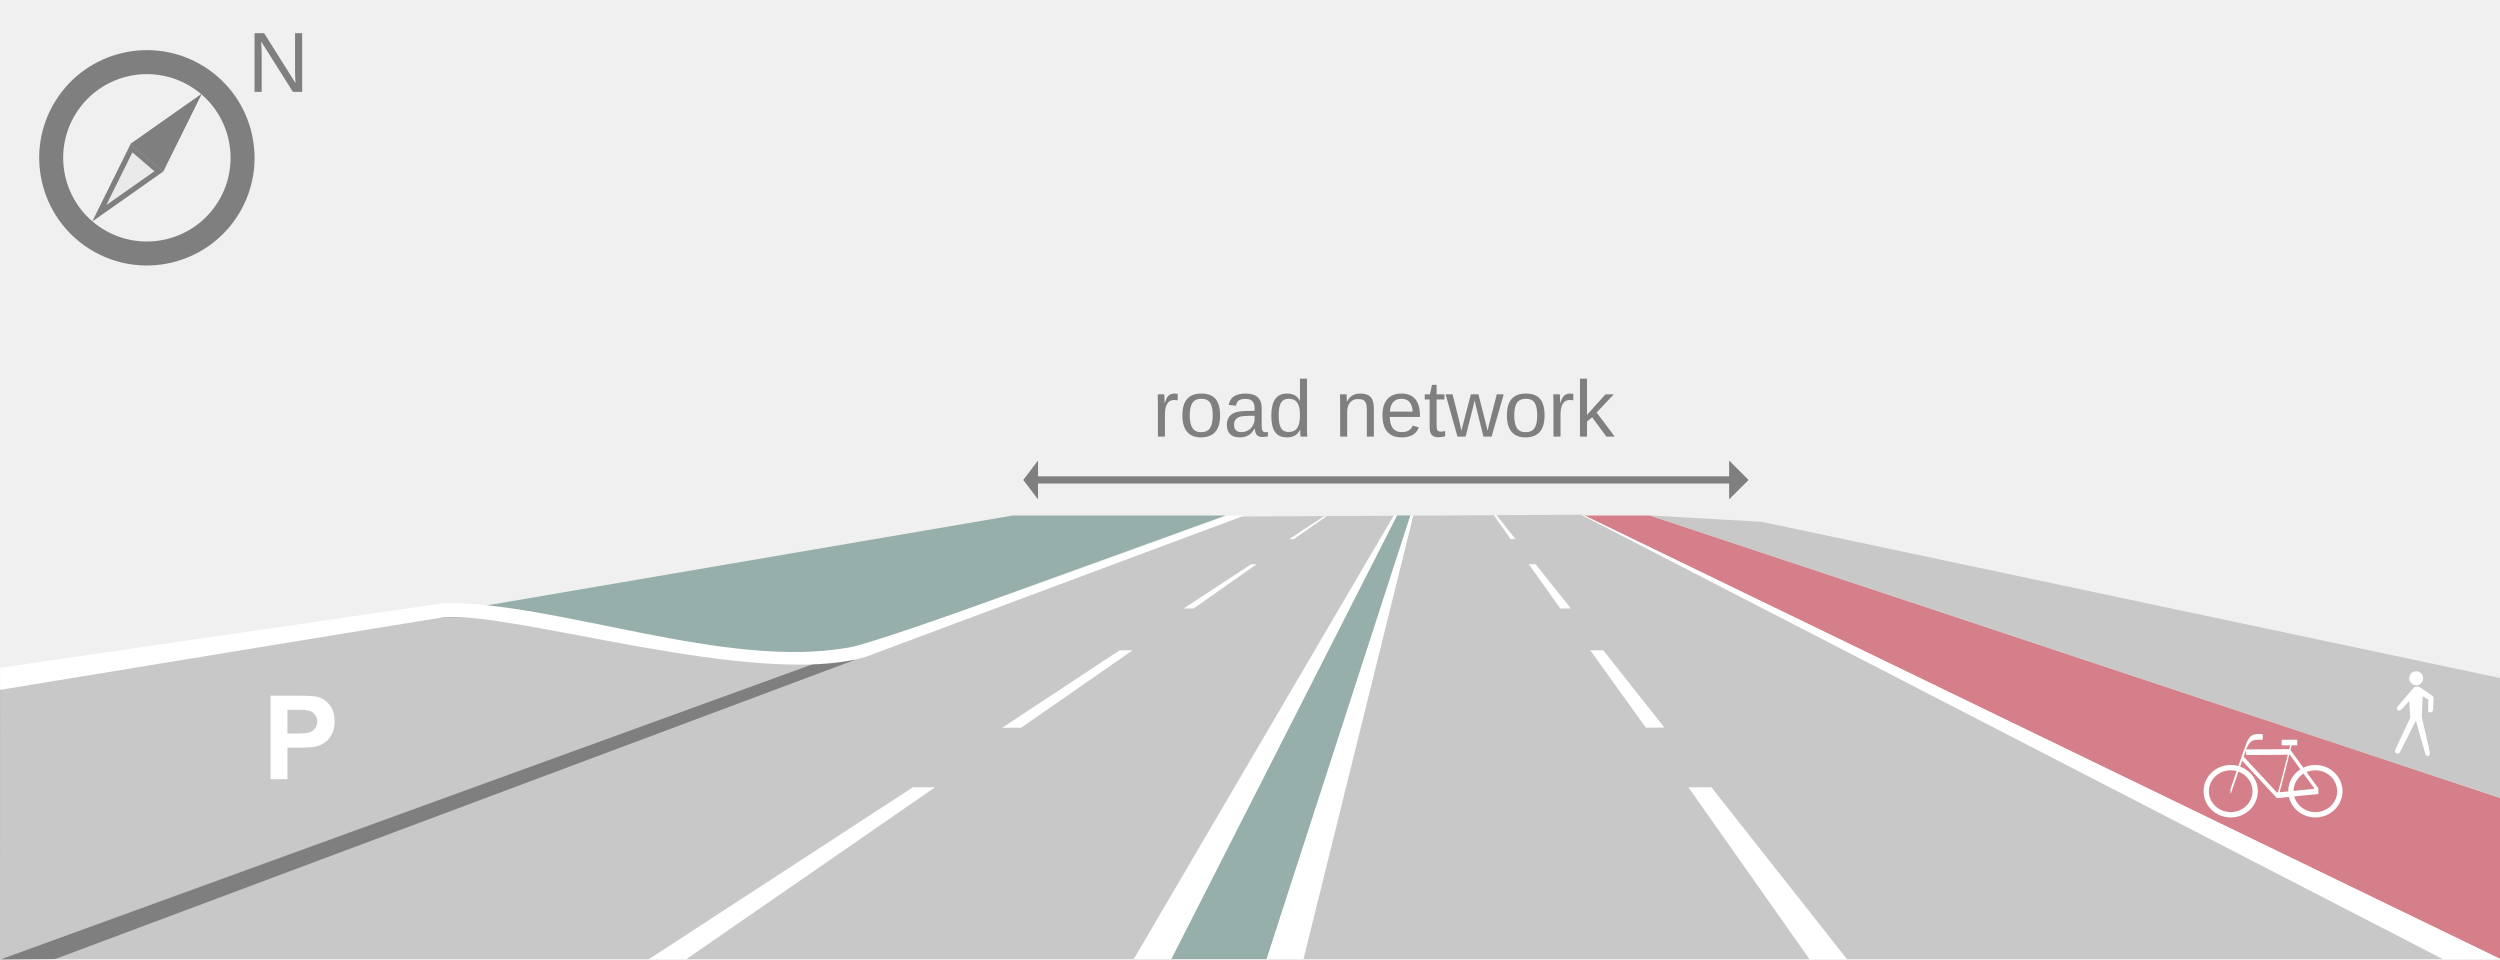
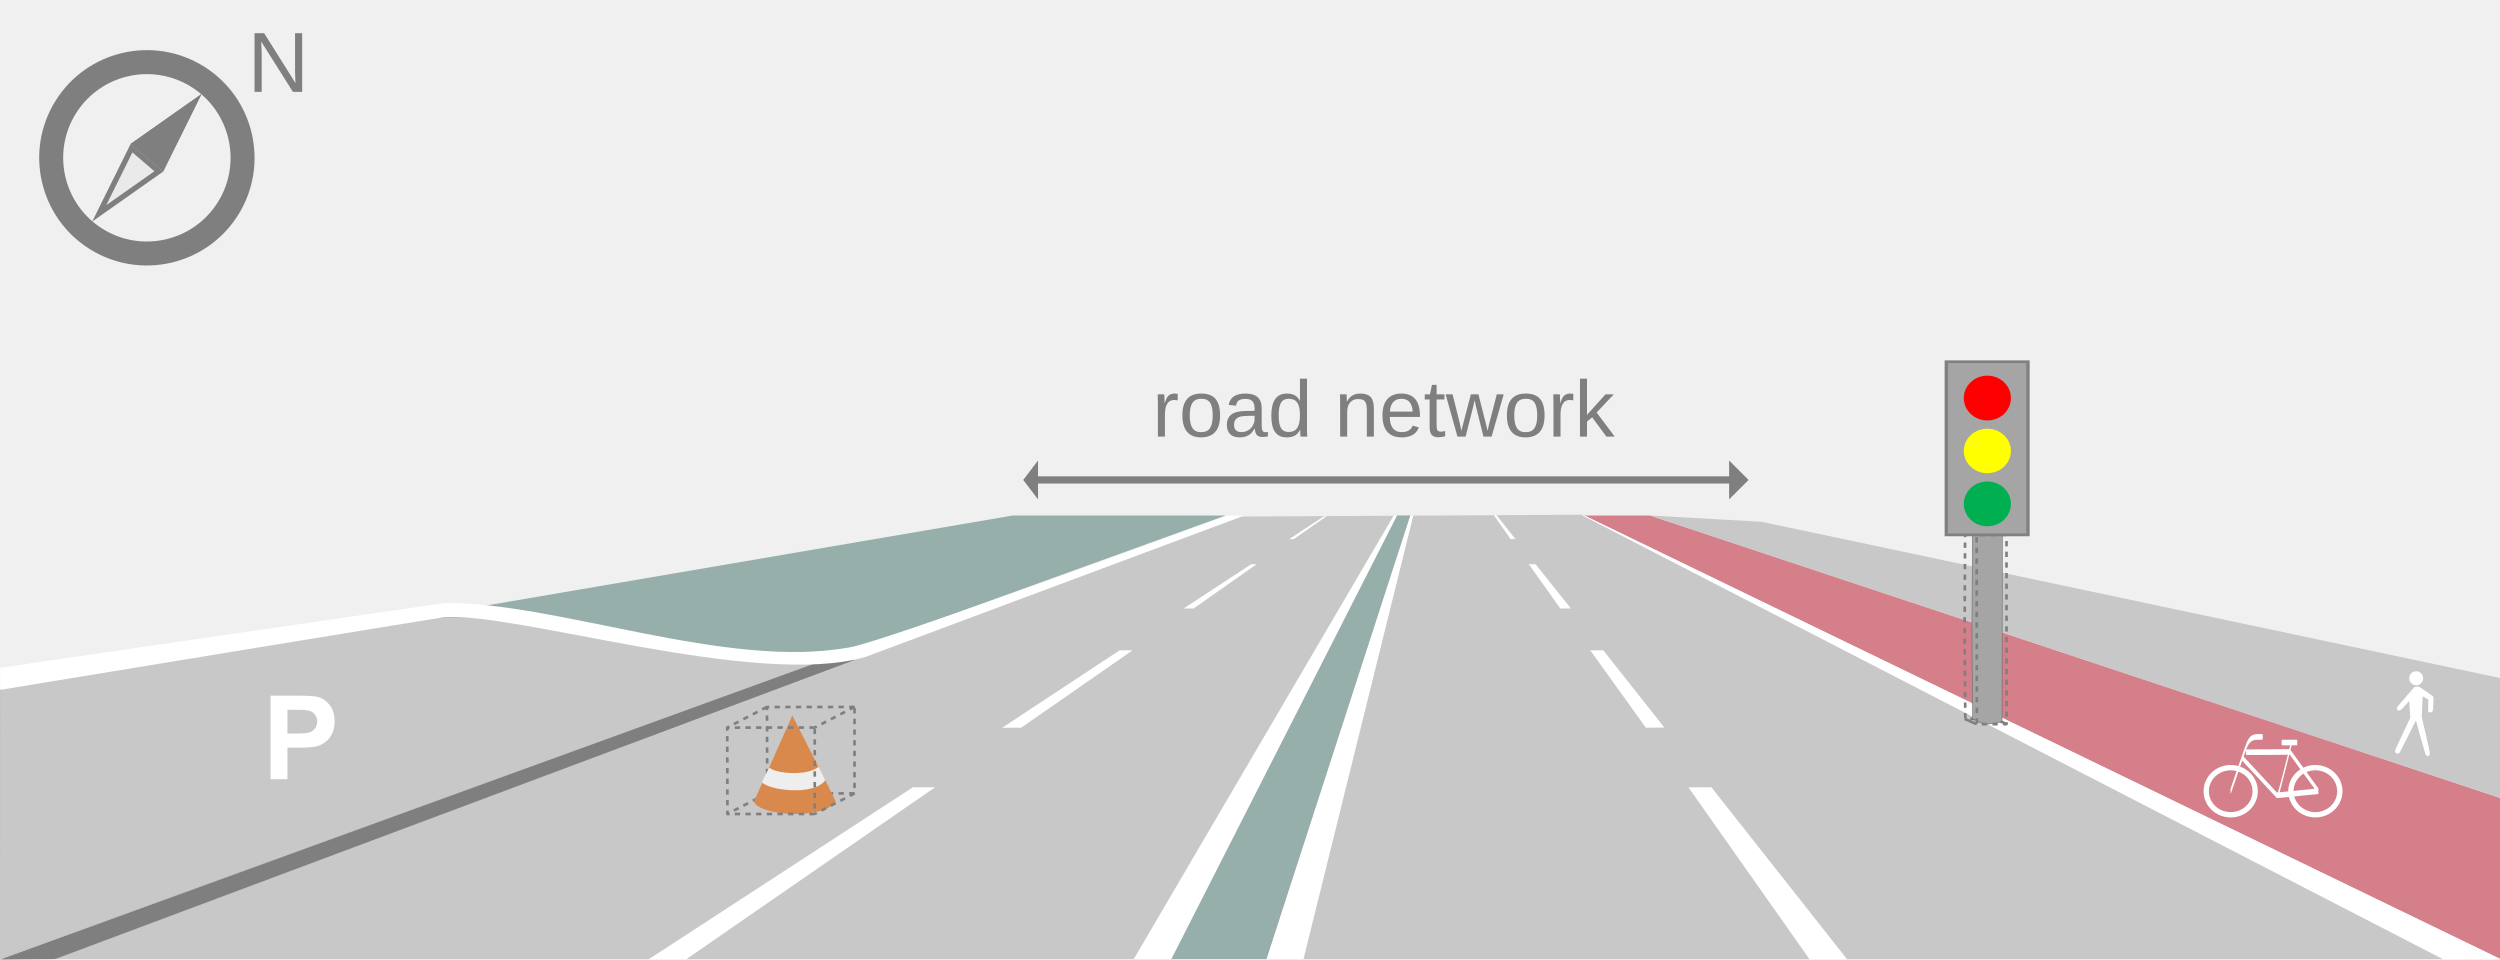
<svg xmlns="http://www.w3.org/2000/svg" width="100%" height="100%" viewBox="0 0 469 180" version="1.1" xml:space="preserve" style="fill-rule:evenodd;clip-rule:evenodd;stroke-linecap:round;stroke-miterlimit:1;">
  <g transform="matrix(1,0,0,0.734694,-540,-257.143)">
    <g id="Road" transform="matrix(0.652961,0,0,0.888753,540.039,336.116)">
      <g>
        <g transform="matrix(0.0299978,0,0,0.0299989,0,2.00018e-12)">
          <path d="M11888,5468L15154,5450L23686,9706L354,9706L11888,5468Z" style="fill:rgb(200,200,200);" />
        </g>
        <g transform="matrix(0.0299978,0,0,0.0299989,0,2.00018e-12)">
          <path d="M9696.43,5458L11736.2,5458L-2,9705.12L0,7115.25L9696.43,5458Z" style="fill:rgb(151,175,170);" />
        </g>
        <g transform="matrix(0.0299978,0,0,0.0299989,0,2.00018e-12)">
          <path d="M3840.41,6473C5459.42,6249.93 6190.2,7032.27 8291.2,6702.48C8292.43,6702.29 -2,9705.12 -2,9705.12L0,7115.25C0,7115.25 2826.34,6612.73 3840.41,6473Z" style="fill:rgb(200,200,200);" />
        </g>
        <g transform="matrix(0.0149989,0,0,0.0149995,0,0)">
          <path d="M15698.2,13715.4L16376,13678.5L1053,19411L-4,19420L15698.2,13715.4Z" style="fill:rgb(127,127,127);" />
        </g>
        <g transform="matrix(0.0149989,0,0,0.0149995,0,0)">
          <path d="M23503.4,10916L23829.1,10916C23829.1,10916 16605.4,13614.9 16582.4,13621.7C14495.1,14238.8 9883.77,12755.1 8495.51,12864.6C8431.41,12869.7 -0,14255.1 -0,14255.1L0,13832.5C0,13832.5 8474.41,12594.5 8511.1,12594C10651.4,12563.1 13914.5,13881.8 16285.1,13439.7C17008.9,13304.7 23503.4,10916 23503.4,10916Z" style="fill:white;" />
        </g>
        <g transform="matrix(0.0299978,0,0,0.0299989,0,0)">
          <path d="M13504.5,5458L13534.4,5458L12482.5,9705.12L12127.3,9705.12L13504.5,5458Z" style="fill:white;" />
        </g>
        <g transform="matrix(0.0299978,0,0,0.0299989,0,0)">
          <path d="M16168.9,8060.96L16389.5,8060.96L17690.1,9710L17330.6,9710L16168.9,8060.96Z" style="fill:white;" />
        </g>
        <g transform="matrix(0.0299978,0,0,0.0299989,-52.5342,-66.6388)">
          <path d="M16980.1,8970.22L17104.8,8970.22L17690.1,9710L17512.9,9711.79L16980.1,8970.22Z" style="fill:white;" />
        </g>
        <g transform="matrix(0.0299978,0,0,0.0299989,-79.7212,-100.844)">
          <path d="M17298,9285.79L17363.1,9286.45L17701.1,9710L17599.3,9709.8L17298,9285.79Z" style="fill:white;" />
        </g>
        <g transform="matrix(0.0299978,0,0,0.0299989,-95.6977,-120.823)">
          <path d="M17496.5,9483.16L17519.7,9480.51L17701.1,9710L17656.6,9712.01L17496.5,9483.16Z" style="fill:white;" />
        </g>
        <g transform="matrix(-0.0299978,0,0,0.0299989,716.882,4.44089e-14)">
          <path d="M14944.7,8060.96L15156.6,8060.96L17690.1,9710L17330.6,9710L14944.7,8060.96Z" style="fill:white;" />
        </g>
        <g transform="matrix(-0.0299978,0,0,0.0299989,819.114,-66.6388)">
          <path d="M16460.4,8970.22L16584.5,8970.22L17709.4,9711.79L17528,9711.79L16460.4,8970.22Z" style="fill:white;" />
        </g>
        <g transform="matrix(-0.0299978,0,0,0.0299989,871.153,-100.844)">
          <path d="M17006.9,9285.79L17058.7,9285.79L17706.1,9710L17611,9710L17006.9,9285.79Z" style="fill:white;" />
        </g>
        <g transform="matrix(-0.0299978,0,0,0.0299989,905.9,-120.59)">
          <path d="M17493.8,9483.83L17521,9485.2L17854.3,9704.25L17811.2,9704.25L17493.8,9483.83Z" style="fill:white;" />
        </g>
        <g transform="matrix(0.0299978,0,0,0.0299989,0,0)">
          <path d="M13377.6,5458L13504,5458L12127.3,9706L11216,9706L13377.6,5458Z" style="fill:rgb(151,175,170);" />
        </g>
        <g transform="matrix(0.0299978,0,0,0.0299989,0,0)">
          <path d="M13346.6,5458L13377.6,5458L11216.4,9705.12L10857.4,9705.12L13346.6,5458Z" style="fill:white;" />
        </g>
        <g transform="matrix(0.0299978,0,0,0.0299989,0,0)">
          <path d="M15801.9,5458L15168.9,5458L23944,9705.12L23944,8162.87L15801.9,5458Z" style="fill:rgb(212,127,137);" />
        </g>
        <g transform="matrix(0.0299978,0,0,0.0299989,0,0)">
          <path d="M15801.9,5458L16870.7,5518L23944,7014.64L23944,8162.87L15801.9,5458Z" style="fill:rgb(200,200,200);" />
        </g>
        <g transform="matrix(0.0299978,0,0,0.0299989,0,0)">
          <path d="M15139.7,5450L15173.7,5458L23944,9705.12L23401.6,9710L15139.7,5450Z" style="fill:white;" />
        </g>
      </g>
      <g transform="matrix(2.01665,0,0,1.64625,-1309.06,-680.788)">
        <g transform="matrix(0.204949,0,0,0.327466,858.226,480.117)">
          <path d="M530.238,233.354C540.647,233.354 549.098,239.62 549.098,247.337C549.098,255.054 540.647,261.319 530.238,261.319C519.829,261.319 511.378,255.054 511.378,247.337C511.378,239.62 519.829,233.354 530.238,233.354ZM530.238,236.195C521.907,236.195 515.083,241.161 515.083,247.337C515.083,253.513 521.907,258.479 530.238,258.479C538.568,258.479 545.393,253.513 545.393,247.337C545.393,241.161 538.568,236.195 530.238,236.195Z" style="fill:white;" />
        </g>
        <g transform="matrix(-0.0622347,0,0,1.225,983.642,-48.2764)">
          <path d="M196.138,489.719C213.18,489.742 223.496,489.547 232.672,490.963C238.161,491.81 269.055,497.459 269.055,497.459" style="fill:none;stroke:white;stroke-width:0.8px;" />
        </g>
        <g transform="matrix(-0.0622347,0,0,1.225,983.642,-48.2764)">
          <path d="M233.496,491.903C213.357,491.926 133.702,491.859 133.702,491.859L68.352,497.459L163.363,498.047L242.668,492.714" style="fill:none;stroke:white;stroke-width:0.8px;stroke-linejoin:round;" />
        </g>
        <g transform="matrix(-0.0622347,0,0,1.225,983.642,-48.2764)">
          <path d="M129.584,490.527C129.584,490.527 156.879,497.338 161.077,498.047" style="fill:none;stroke:white;stroke-width:0.8px;" />
        </g>
        <g transform="matrix(-0.0622347,0,0,1.225,982.242,-48.2764)">
          <path d="M129.584,490.527L94.641,490.527" style="fill:none;stroke:white;stroke-width:0.8px;" />
        </g>
        <g transform="matrix(0.204949,0,0,0.327466,870.29,480.117)">
          <path d="M530.238,233.354C540.647,233.354 549.098,239.62 549.098,247.337C549.098,255.054 540.647,261.319 530.238,261.319C519.829,261.319 511.378,255.054 511.378,247.337C511.378,239.62 519.829,233.354 530.238,233.354ZM530.238,236.195C521.907,236.195 515.083,241.161 515.083,247.337C515.083,253.513 521.907,258.479 530.238,258.479C538.568,258.479 545.393,253.513 545.393,247.337C545.393,241.161 538.568,236.195 530.238,236.195Z" style="fill:white;" />
        </g>
      </g>
      <g transform="matrix(1.19765,2.16874e-16,2.39103e-16,1.19764,69.0351,239.493)">
        <path d="M7.219,0L7.219,-20.043L13.713,-20.043C16.174,-20.043 17.778,-19.943 18.525,-19.742C19.674,-19.441 20.635,-18.787 21.41,-17.78C22.185,-16.773 22.572,-15.472 22.572,-13.877C22.572,-12.647 22.349,-11.612 21.902,-10.773C21.456,-9.935 20.888,-9.276 20.2,-8.798C19.512,-8.319 18.813,-8.003 18.102,-7.848C17.135,-7.656 15.736,-7.561 13.904,-7.561L11.266,-7.561L11.266,0L7.219,0ZM11.266,-16.652L11.266,-10.965L13.48,-10.965C15.076,-10.965 16.142,-11.07 16.68,-11.279C17.217,-11.489 17.639,-11.817 17.944,-12.264C18.25,-12.71 18.402,-13.23 18.402,-13.822C18.402,-14.551 18.188,-15.153 17.76,-15.627C17.331,-16.101 16.789,-16.397 16.133,-16.516C15.65,-16.607 14.679,-16.652 13.221,-16.652L11.266,-16.652Z" style="fill:white;fill-rule:nonzero;" />
      </g>
      <g transform="matrix(2.43144,0,0,1.98485,-1719.37,-851.211)">
        <g transform="matrix(0.0436461,0,0,0.0726517,969.476,516.934)">
          <ellipse cx="530.238" cy="247.337" rx="18.86" ry="13.983" style="fill:white;" />
        </g>
        <g transform="matrix(0.0195874,0,0,0.0239955,540,362.121)">
          <path d="M23065.6,7337.87C23065.6,7337.87 23037.5,7369.53 23019.2,7388.23C23014.9,7392.66 23002.8,7397.78 22996.1,7392.6C22990.4,7388.13 22989.9,7380.57 22994.9,7372.21C22998,7366.94 23098,7252.07 23098,7252.07L23121.9,7249.93C23121.9,7249.93 23206.7,7304.34 23211.7,7313.49C23213.6,7317.16 23209.3,7393.84 23208.4,7397.36C23207.1,7402.12 23197.7,7406.87 23193,7406.92C23188.2,7406.97 23180.1,7404.56 23179.8,7397.66C23179.6,7392.83 23180.9,7329.11 23180.9,7329.11L23146.7,7309.68L23141.2,7434.51C23141.2,7434.51 23183.6,7612.31 23190.2,7650.97C23191.4,7658.02 23186.8,7669.56 23177.6,7669.43C23169,7669.3 23164.3,7660.88 23162.1,7653.91C23150.6,7617.22 23106,7455.15 23106,7455.15C23106,7455.15 23027,7611.89 23009.2,7647.25C23004.7,7656.3 22992.2,7656.47 22987.6,7653.91C22983.1,7651.34 22977.6,7641.51 22981.9,7631.88C22997.5,7596.57 23072.4,7438.42 23072.4,7438.42L23065.6,7337.87Z" style="fill:white;" />
        </g>
      </g>
-       <g id="label" transform="matrix(1.19765,2.16874e-16,2.39103e-16,1.19764,324.813,141.061)">
-         <g transform="matrix(19.1812,0,0,19.1812,116.064,0)">
-                 </g>
-         <text x="5.182px" y="0px" style="font-family:'ArialMT', 'Arial';font-size:19.181px;fill:rgb(127,127,127);">road network</text>
-       </g>
-       <g id="arrow" transform="matrix(3.41456,0,0,1.14155,-264.31,52.4925)">
-         <path d="M164.731,89.399L164.731,93.382L163.486,88.495L164.731,83.608L164.731,87.591L222.882,87.591L222.882,83.608L224.516,88.495L222.882,93.382L222.882,89.399L164.731,89.399Z" style="fill:rgb(127,127,127);" />
+     </g>
+     <g id="Drivable-area">
+         </g>
+     <g id="Overlays" transform="matrix(0.652961,0,0,0.888753,540.039,336.116)">
+       <g id="Road-network">
+         <g id="label" transform="matrix(1.19765,2.16874e-16,2.39103e-16,1.19764,324.813,141.061)">
+           <g transform="matrix(19.1812,0,0,19.1812,116.064,0)">
+                     </g>
+           <text x="5.182px" y="0px" style="font-family:'ArialMT', 'Arial';font-size:19.181px;fill:rgb(127,127,127);">road network</text>
+         </g>
+         <g id="arrow" transform="matrix(3.41456,0,0,1.14155,-264.31,52.4925)">
+           <path d="M164.731,89.399L164.731,93.382L163.486,88.495L164.731,83.608L164.731,87.591L222.882,87.591L222.882,83.608L224.516,88.495L222.882,93.382L222.882,89.399L164.731,89.399Z" style="fill:rgb(127,127,127);" />
+         </g>
+         <g transform="matrix(1.53148,0,0,1.03141,-1068.62,-310.7)">
+           <g transform="matrix(-0.0195874,0,0,0.0290854,1237.78,316.709)">
+             <path d="M19387,6759.44L20225.4,6760.47L20223.3,7587.4L19387,7587.4L19387,6759.44Z" style="fill:none;stroke:rgb(127,127,127);stroke-width:25.53px;stroke-linecap:butt;stroke-linejoin:round;stroke-miterlimit:10;stroke-dasharray:51.05,51.05,0,0,0,0;" />
+           </g>
+           <g transform="matrix(-0.0195874,0,0,0.0290854,1254.17,285.166)">
+             <path d="M20223.4,7843.94L20604.6,8040.91" style="fill:none;stroke:rgb(127,127,127);stroke-width:25.53px;stroke-linecap:butt;stroke-linejoin:round;stroke-miterlimit:10;stroke-dasharray:51.05,51.05,0,0,0,0;" />
+           </g>
+           <g transform="matrix(-0.0195874,0,0,0.0290854,1240.71,285.166)">
+             <path d="M20374.6,7843.94L20755.9,8040.91" style="fill:none;stroke:rgb(127,127,127);stroke-width:25.53px;stroke-linecap:butt;stroke-linejoin:round;stroke-miterlimit:10;stroke-dasharray:51.05,51.05,0,0,0,0;" />
+           </g>
+           <g transform="matrix(-0.0195874,0,0,0.0290854,1240.78,308.468)">
+             <path d="M20378.2,7870.74L20759.4,8067.71" style="fill:none;stroke:rgb(127,127,127);stroke-width:25.53px;stroke-linecap:butt;stroke-linejoin:round;stroke-miterlimit:10;stroke-dasharray:51.05,51.05,0,0,0,0;" />
+           </g>
+           <g transform="matrix(1,0,0,1,-15.1051,16.8847)">
+             <g transform="matrix(-0.0195874,0,0,0.0290854,1252.49,440.942)">
+               <path d="M19962.6,1989.36C19962.6,1989.36 20330.9,2814.45 20330.7,2815.11C20275.1,2951.4 19674.9,2990.49 19546,2815.77C19542.4,2810.83 19962.6,1989.36 19962.6,1989.36Z" style="fill:rgb(218,137,77);" />
+             </g>
+             <g transform="matrix(-0.0195874,0,0,0.0290854,1252.49,440.942)">
+               <path d="M20183.6,2488.76C20184.3,2488.15 20255.3,2624.01 20252.2,2628.46C20201.2,2700.91 19761.8,2766.19 19647.2,2609.93C19646.3,2608.73 19709.9,2479.22 19711.9,2480.96C19814.4,2569.43 20114,2549.79 20183.6,2488.76Z" style="fill:rgb(238,238,238);" />
+             </g>
+           </g>
+           <g transform="matrix(-0.0195874,0,0,0.0290854,1255.64,308.468)">
+             <path d="M20298.7,7870.74L20679.9,8067.71" style="fill:none;stroke:rgb(127,127,127);stroke-width:25.53px;stroke-linecap:butt;stroke-linejoin:round;stroke-miterlimit:10;stroke-dasharray:51.05,51.05,0,0,0,0;" />
+           </g>
+           <g transform="matrix(-0.0195874,0,0,0.0290854,1230.32,322.438)">
+             <path d="M19387,6759.44L20225.4,6760.47L20223.3,7587.4L19387,7587.4L19387,6759.44Z" style="fill:none;stroke:rgb(127,127,127);stroke-width:25.53px;stroke-linecap:butt;stroke-linejoin:round;stroke-miterlimit:10;stroke-dasharray:51.05,51.05,0,0,0,0;" />
+           </g>
+         </g>
+         <g id="Traffic-light" transform="matrix(0.972929,0,0,0.794228,55.3352,68.586)">
+           <g transform="matrix(-0.0308324,0,0,0.0377712,1129.93,-93.2184)">
+             <path d="M19387.1,5775.21L19673.2,5776.23C19676.9,6572.89 19681.1,6717.27 19671,7587.4L19387,7587.4L19387.1,5775.21Z" style="fill:none;stroke:rgb(127,127,127);stroke-width:25.53px;stroke-linecap:butt;stroke-linejoin:round;stroke-miterlimit:10;stroke-dasharray:51.05,51.05,0,0,0,0;" />
+           </g>
+           <g transform="matrix(-0.0308324,0,0,0.0377712,1147.96,-140.15)">
+             <path d="M19861.3,8879.89L19971.9,8829.92" style="fill:none;stroke:rgb(127,127,127);stroke-width:25.53px;stroke-linecap:butt;stroke-linejoin:round;stroke-miterlimit:10;" />
+           </g>
+           <g transform="matrix(-0.0308324,0,0,0.0377712,1148.07,-109.889)">
+             <path d="M20151.2,8078.73L20265.9,8028.76" style="fill:none;stroke:rgb(127,127,127);stroke-width:25.53px;stroke-linecap:butt;stroke-linejoin:round;stroke-miterlimit:10;" />
+           </g>
+           <g transform="matrix(-0.0308324,0,0,0.0377712,1132.09,-93.2184)">
+             <path d="M19387.2,5812.43L19673.2,5813.45C19676.9,6610.11 19681.1,6717.27 19671,7587.4C19671,7587.4 19579.5,7637.37 19532.1,7637.37C19484.8,7637.37 19389.2,7612.39 19389.2,7612.39L19387.2,5812.43Z" style="fill:rgb(166,165,166);stroke:rgb(100,100,100);stroke-width:5.11px;stroke-linecap:butt;stroke-linejoin:round;stroke-miterlimit:10;" />
+           </g>
+           <g transform="matrix(-0.0308324,0,0,0.0377712,1133.34,-91.331)">
+             <path d="M19387.1,5775.21L19673.2,5776.23L19671,7587.4L19387,7587.4L19387.1,5775.21Z" style="fill:none;stroke:rgb(127,127,127);stroke-width:25.53px;stroke-linecap:butt;stroke-linejoin:round;stroke-miterlimit:10;stroke-dasharray:51.05,51.05,0,0,0,0;" />
+           </g>
+           <g transform="matrix(-0.0308324,0,0,0.0377712,1169.15,-115.616)">
+             <path d="M20949.4,6368.18L20834.7,6418.15" style="fill:none;stroke:rgb(127,127,127);stroke-width:25.53px;stroke-linecap:butt;stroke-linejoin:round;stroke-miterlimit:10;" />
+           </g>
+           <g transform="matrix(-0.0308324,0,0,0.0377712,1171.47,-85.355)">
+             <path d="M20623.7,5616.99L20734.4,5567.02" style="fill:none;stroke:rgb(127,127,127);stroke-width:25.53px;stroke-linecap:butt;stroke-linejoin:round;stroke-miterlimit:10;" />
+           </g>
+           <g transform="matrix(1,0,0,1,0.586678,1.22984)">
+             <g transform="matrix(0.0299978,0,0,0.0299989,0,0)">
+               <rect x="17242" y="2098" width="804" height="2088" style="fill:rgb(166,165,166);stroke:rgb(128,128,128);stroke-width:33px;stroke-linecap:butt;stroke-miterlimit:8;" />
+             </g>
+             <g transform="matrix(0.0299978,0,0,0.0299989,0,0)">
+               <path d="M17414,2536C17414,2387 17518,2266 17646,2266C17775,2266 17878,2387 17878,2536C17878,2686 17775,2806 17646,2806C17518,2806 17414,2686 17414,2536" style="fill:rgb(255,0,0);" />
+             </g>
+             <g transform="matrix(0.0299978,0,0,0.0299989,0,0)">
+               <path d="M17414,3174C17414,3026 17518,2906 17646,2906C17775,2906 17878,3026 17878,3174C17878,3322 17775,3442 17646,3442C17518,3442 17414,3322 17414,3174" style="fill:rgb(255,255,0);" />
+             </g>
+             <g transform="matrix(0.0299978,0,0,0.0299989,0,0)">
+               <path d="M17414,3812C17414,3663 17518,3542 17646,3542C17775,3542 17878,3663 17878,3812C17878,3962 17775,4082 17646,4082C17518,4082 17414,3962 17414,3812" style="fill:rgb(0,176,80);" />
+             </g>
+           </g>
+         </g>
      </g>
    </g>
    <g id="cardinal-direction" transform="matrix(0.168986,0.153081,-0.119697,0.244794,-6887.63,12524.5)">
      <g transform="matrix(0.999531,-0.0287655,0.0325823,0.999531,1745.17,154.476)">
        <g transform="matrix(-0.151565,0.928749,-1.05198,-0.151565,-49064.2,-67373.5)">
          <g transform="matrix(3.60822e-16,3.04013,-4.0676,7.77156e-16,6450.07,-53820.8)">
            <path d="M114.666,32.2L120.759,51.271L108.572,51.271L114.666,32.2Z" style="fill:rgb(234,234,234);" />
            <path d="M114.666,32.2L120.759,51.271L108.572,51.271L114.666,32.2ZM114.666,37.117L110.53,50.06L118.801,50.06L114.666,37.117Z" style="fill:rgb(127,127,127);" />
          </g>
          <g transform="matrix(2.77556e-17,-3.04013,4.0676,-2.91434e-16,6032.97,-53123.6)">
            <path d="M114.666,32.2L120.759,51.271L108.572,51.271L114.666,32.2Z" style="fill:rgb(127,127,127);" />
            <path d="M114.666,32.2L120.759,51.271L108.572,51.271L114.666,32.2ZM114.666,37.117L110.53,50.06L118.801,50.06L114.666,37.117Z" style="fill:rgb(127,127,127);" />
          </g>
        </g>
        <g transform="matrix(5.2769,0,0,6.6878,3443.51,-55126.3)">
          <path d="M530.238,233.354C540.647,233.354 549.098,239.62 549.098,247.337C549.098,255.054 540.647,261.319 530.238,261.319C519.829,261.319 511.378,255.054 511.378,247.337C511.378,239.62 519.829,233.354 530.238,233.354ZM530.238,236.469C522.147,236.469 515.579,241.339 515.579,247.337C515.579,253.335 522.147,258.205 530.238,258.205C538.329,258.205 544.897,253.335 544.897,247.337C544.897,241.339 538.329,236.469 530.238,236.469Z" style="fill:rgb(127,127,127);" />
        </g>
      </g>
      <g transform="matrix(-2.79922,1.75048,-1.86299,-2.63015,6317.06,-53649.4)">
        <g transform="matrix(23.4414,0,0,23.4414,22.1103,0)">
                </g>
        <text x="5.182px" y="0px" style="font-family:'ArialMT', 'Arial';font-size:23.441px;fill:rgb(127,127,127);">N</text>
      </g>
    </g>
  </g>
</svg>
